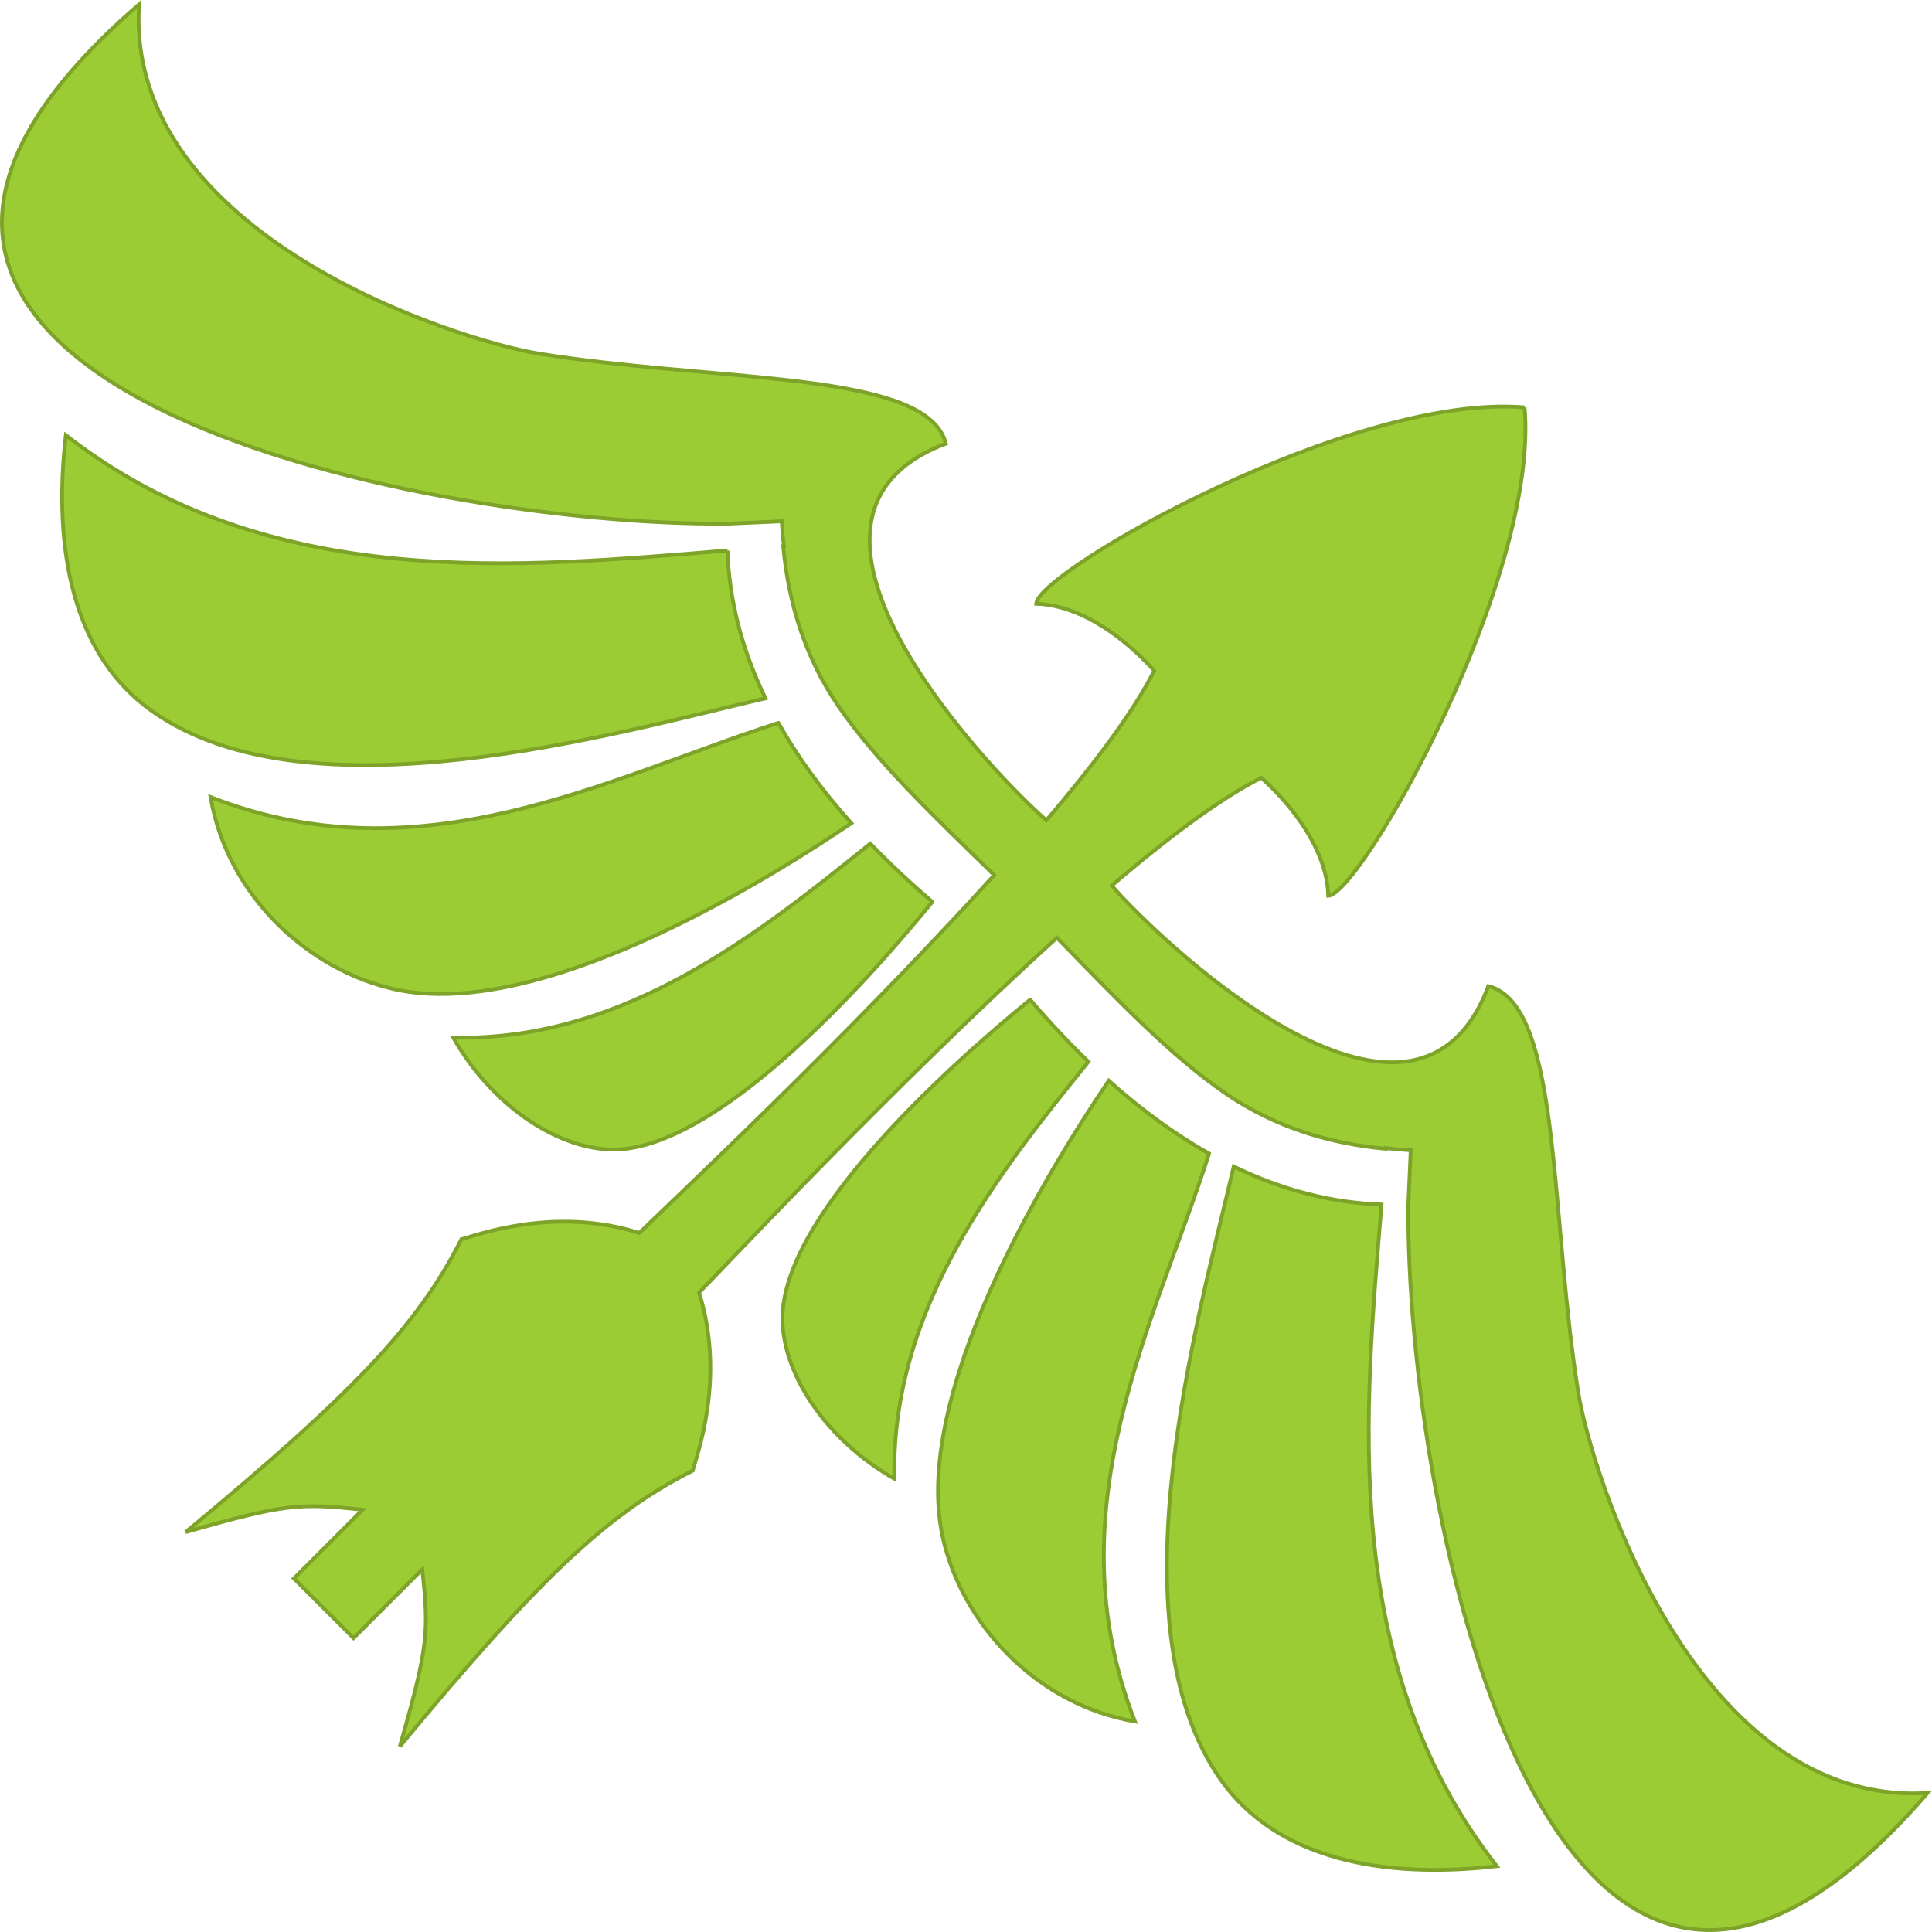
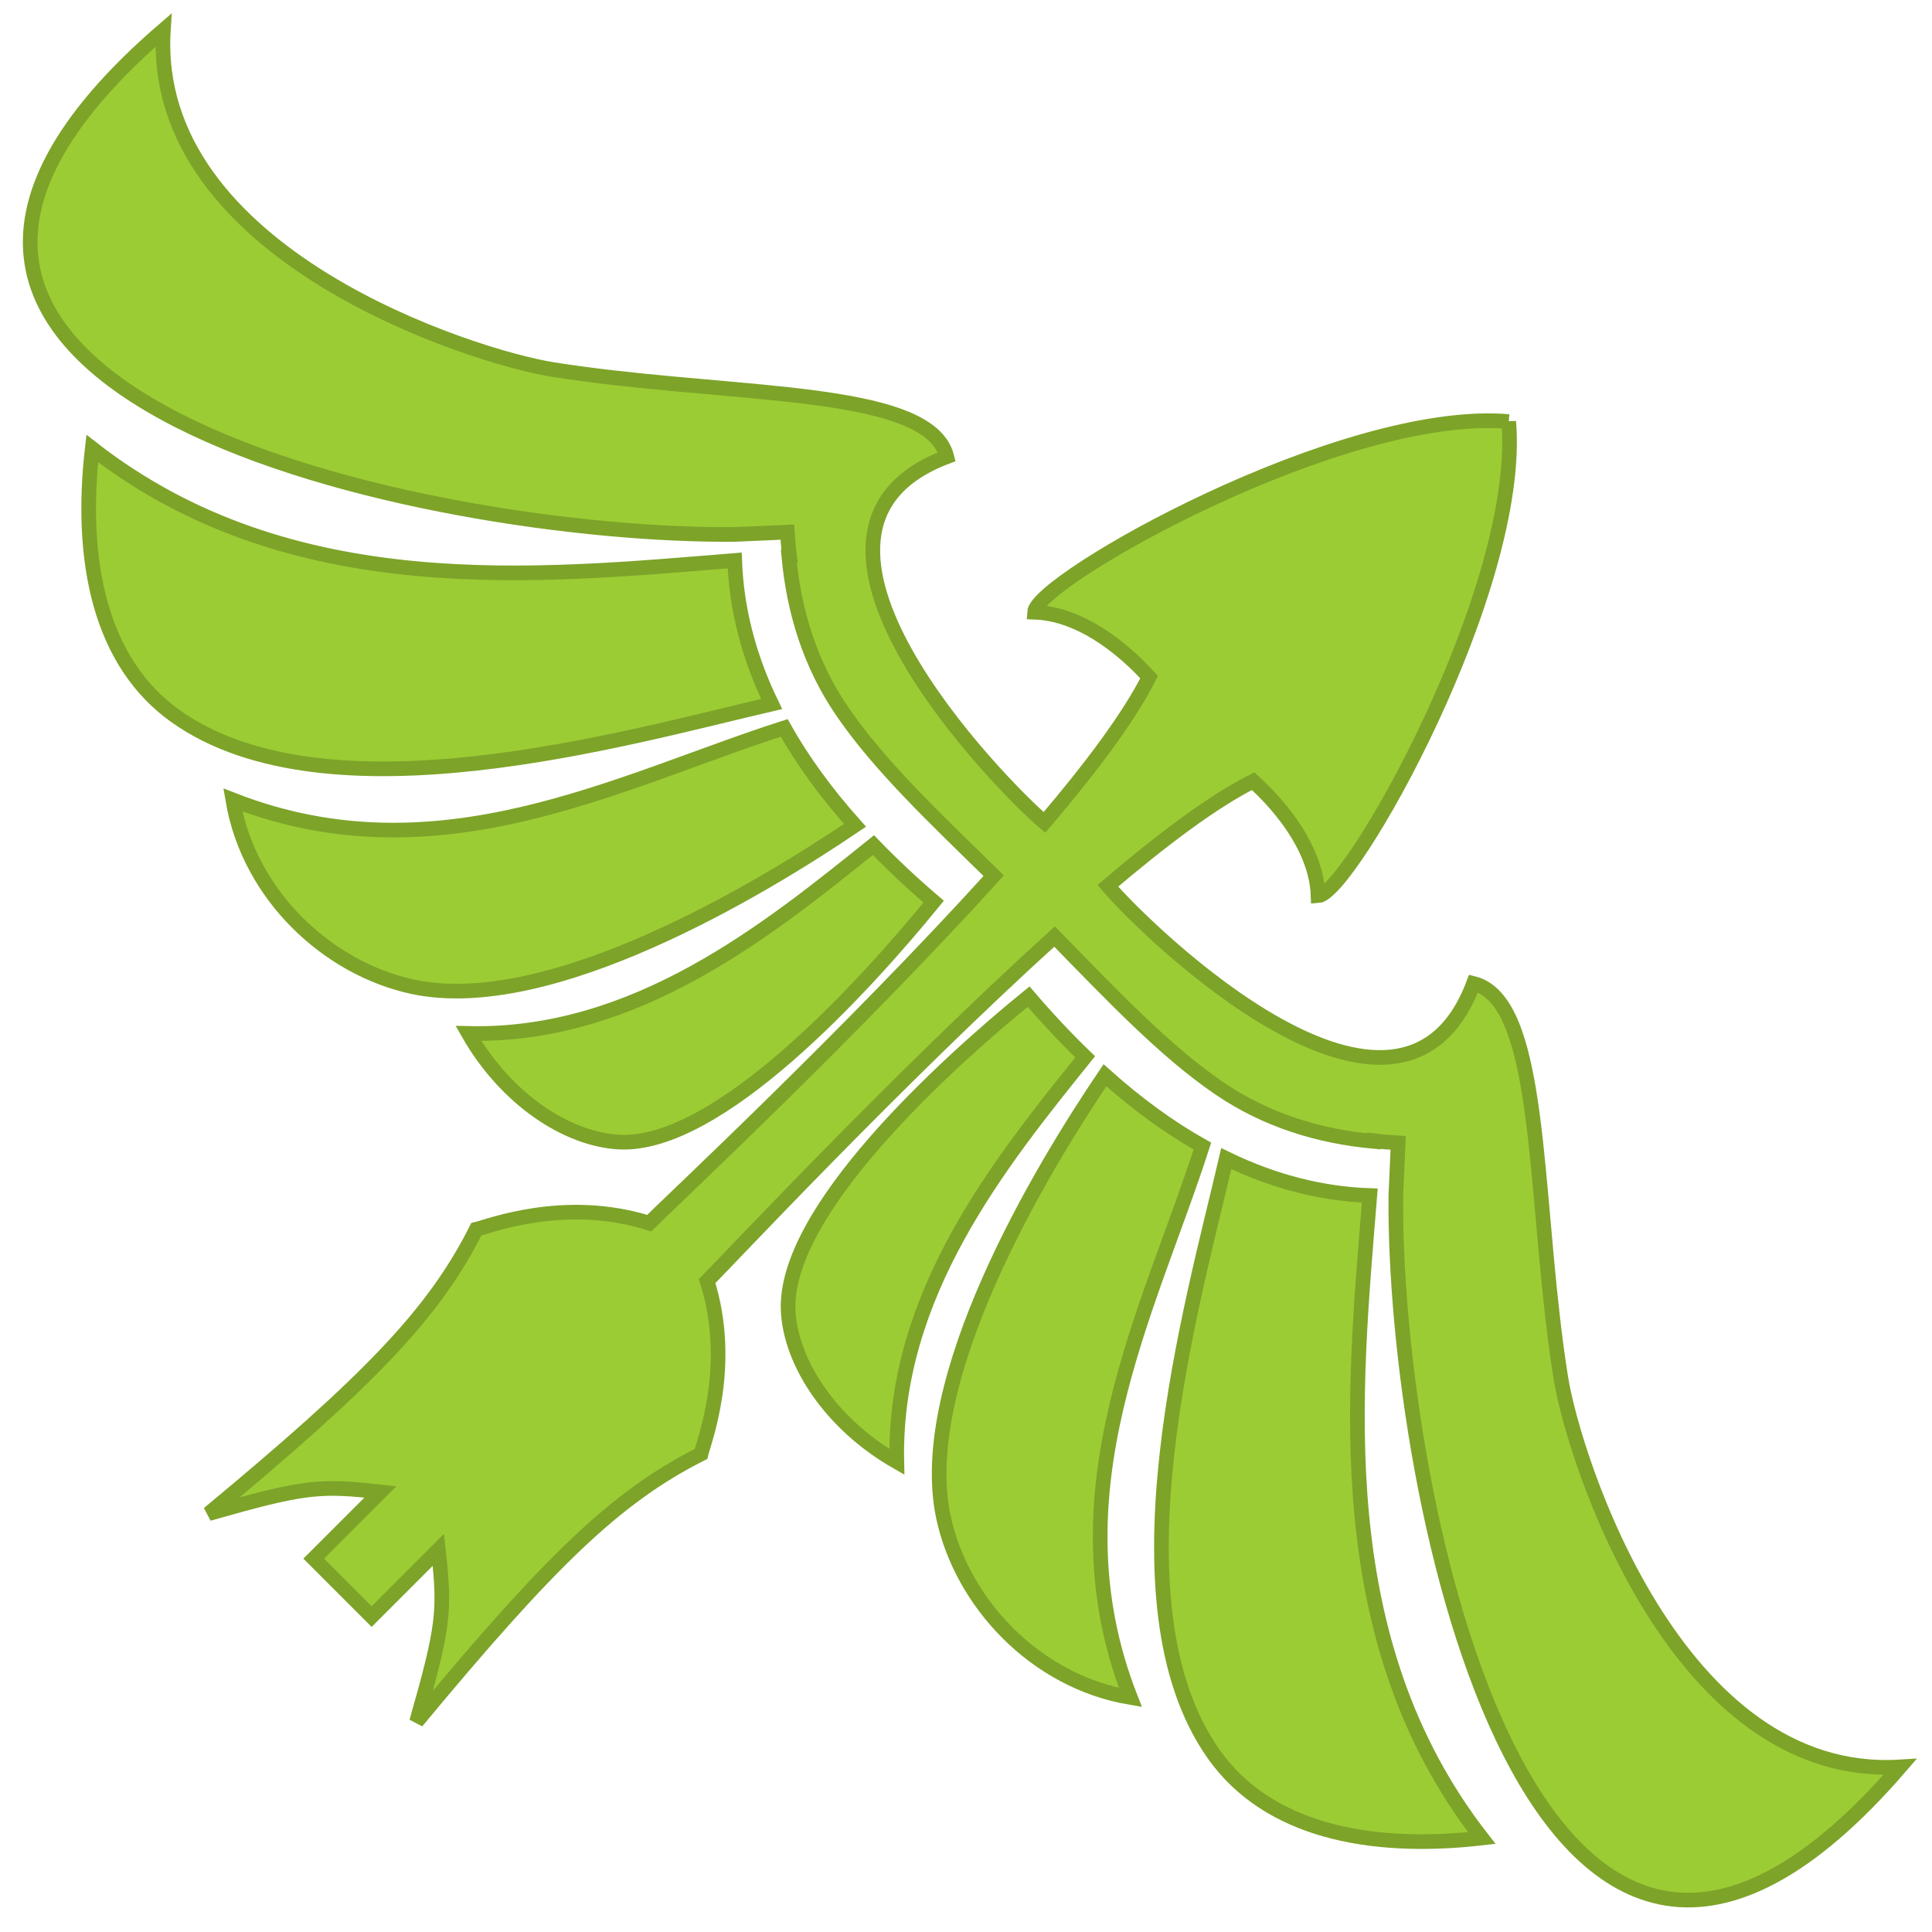
- <svg xmlns="http://www.w3.org/2000/svg" width="512.577" height="512.577" viewBox="0 0 512.577 512.577" version="1.1" id="svg1" xml:space="preserve">
-   <defs id="defs1">
-     <linearGradient id="swatch74">
-       <stop style="stop-color:#a19cad;stop-opacity:1;" offset="0" id="stop74" />
-     </linearGradient>
-     <linearGradient id="swatch73">
-       <stop style="stop-color:#6d687a;stop-opacity:1;" offset="0" id="stop73" />
-     </linearGradient>
-   </defs>
-   <g id="layer41" transform="translate(0.6543595,1.154401)">
-     <path id="path223" style="fill:#9bcc34;fill-opacity:1;stroke:#7da329;stroke-width:1;stroke-linecap:square;stroke-linejoin:miter;stroke-dasharray:none;stroke-opacity:1" d="m 403.834,106.935 c -45.608,-3.901 -129.068,43.379 -129.58,52.081 16.334,0.556 30.032,16.396 31.314,17.768 -5.421,10.793 -15.831,24.703 -28.593,39.686 -12.184,-10.348 -80.084,-79.776 -26.678,-99.923 -0.46,-1.819 -1.359,-3.442 -2.65,-4.891 C 235.169,97.647 186.053,99.641 142.557,92.704 120.788,89.233 32.441,61.253 36.237,-4.073374e-6 -79.478,99.846 110.548,138.54 192.373,137.778 l 14.383,-0.633 c 0.221,2.939 0.116,3.014 0.581,6.634 -0.066,0.005 -0.134,0.007 -0.2,0.012 1.377,14.819 5.682,29.299 14.597,42.34 10.027,14.668 24.99,28.899 41.385,44.889 -38.87,42.914 -88.461,89.26 -94.14,94.939 -23.087,-7.313 -44.011,0.944 -47.231,1.676 -11.732,23.274 -29.45,41.446 -73.158,77.704 26.37,-7.528 30.27,-7.77 46.95,-5.942 l -18.223,18.223 7.916,7.916 7.916,7.916 18.223,-18.223 c 1.828,16.68 1.586,20.58 -5.942,46.95 36.258,-43.708 54.43,-61.426 77.704,-73.158 0.733,-3.22 8.989,-24.144 1.676,-47.231 5.679,-5.679 52.025,-55.27 94.939,-94.14 15.989,16.395 30.221,31.359 44.889,41.385 13.041,8.915 27.521,13.22 42.34,14.597 0.005,-0.066 0.007,-0.134 0.012,-0.2 3.62,0.465 3.696,0.36 6.634,0.581 l -0.633,14.383 c -0.761,81.825 37.932,271.851 137.778,156.135 -61.253,3.797 -89.233,-84.55 -92.704,-106.319 -6.937,-43.496 -4.942,-92.612 -18.952,-105.091 -1.449,-1.291 -3.071,-2.19 -4.891,-2.65 -20.147,53.406 -89.575,-14.494 -99.923,-26.678 14.983,-12.762 28.893,-23.172 39.686,-28.593 1.373,1.282 17.212,14.98 17.768,31.314 8.702,-0.512 55.982,-83.972 52.081,-129.58 z m -211.488,37.959 c -54.01,4.351 -121.358,11.596 -175.542,-30.591 -3.502,30.588 2.001,58.433 22.867,73.2 41.612,29.45 123.031,5.847 162.766,-3.394 -6.371,-13.138 -9.631,-26.22 -10.091,-39.216 z m 173.529,173.529 c -12.995,-0.46 -26.078,-3.72 -39.216,-10.091 -9.241,39.735 -32.844,121.153 -3.394,162.766 14.767,20.866 42.613,26.369 73.2,22.867 C 354.279,439.781 361.524,372.432 365.875,318.423 Z M 205.864,190.644 c -45.186,14.489 -94.556,41.599 -150.658,19.669 4.422,26.193 26.087,46.114 49.199,51.065 37.517,8.036 95.174,-26.771 120.817,-44.117 -7.951,-8.888 -14.369,-17.763 -19.357,-26.617 z m 114.262,114.262 c -8.854,-4.988 -17.729,-11.407 -26.617,-19.357 -17.345,25.642 -52.152,83.3 -44.117,120.817 4.95,23.112 24.871,44.777 51.065,49.199 -21.93,-56.102 5.18,-105.472 19.669,-150.658 z m -73.416,-66.792 c -6.02,-5.152 -11.501,-10.303 -16.465,-15.45 -28.898,23.241 -65.003,52.497 -110.658,51.464 10.296,18.034 27.026,28.931 41.139,29.683 27.138,1.446 67.254,-42.694 85.984,-65.696 z M 272.656,264.06 c -23.002,18.73 -67.142,58.847 -65.696,85.984 0.752,14.113 11.648,30.843 29.683,41.139 -1.034,-45.655 28.223,-81.76 51.464,-110.658 -5.147,-4.963 -10.298,-10.445 -15.45,-16.465 z" />
+ <svg xmlns="http://www.w3.org/2000/svg" width="100%" height="100%" viewBox="0 0 1058 1058" version="1.1" xml:space="preserve" style="fill-rule:evenodd;clip-rule:evenodd;stroke-linecap:square;">
+   <g transform="matrix(1,0,0,1,-6.845796,-6.845796)">
+     <g id="galeshot" transform="matrix(2.004217,0,0,2.004217,23.68203,23.373)">
+       <path d="M403.834,106.935C358.227,103.034 274.767,150.314 274.255,159.016C290.589,159.572 304.287,175.411 305.569,176.784C300.148,187.578 289.738,201.487 276.976,216.47C264.792,206.122 196.892,136.694 250.298,116.547C249.838,114.728 248.939,113.106 247.648,111.656C235.169,97.647 186.053,99.641 142.557,92.704C120.788,89.233 32.441,61.253 36.237,-0C-79.478,99.846 110.548,138.54 192.373,137.778L206.756,137.145C206.977,140.084 206.871,140.159 207.336,143.779C207.27,143.784 207.203,143.786 207.137,143.791C208.513,158.611 212.819,173.09 221.734,186.131C231.76,200.799 246.724,215.031 263.119,231.02C224.248,273.934 174.658,320.28 168.978,325.959C145.891,318.646 124.967,326.903 121.747,327.635C110.015,350.91 92.297,369.082 48.59,405.34C74.96,397.812 78.86,397.57 95.54,399.398L77.317,417.62L85.232,425.536L93.148,433.452L111.371,415.229C113.199,431.909 112.957,435.809 105.429,462.179C141.687,418.471 159.859,400.753 183.133,389.021C183.866,385.801 192.122,364.877 184.81,341.79C190.489,336.111 236.834,286.52 279.748,247.65C295.738,264.045 309.969,279.008 324.637,289.035C337.678,297.95 352.158,302.255 366.977,303.632C366.982,303.566 366.984,303.498 366.989,303.432C370.609,303.897 370.685,303.792 373.624,304.013L372.99,318.396C372.229,400.221 410.922,590.247 510.769,474.531C449.515,478.328 421.536,389.981 418.064,368.212C411.128,324.716 413.122,275.6 399.112,263.121C397.663,261.83 396.041,260.931 394.222,260.471C374.074,313.877 304.646,245.977 294.298,233.792C309.281,221.031 323.191,210.621 333.984,205.2C335.357,206.482 351.196,220.18 351.753,236.514C360.455,236.002 407.734,152.542 403.834,106.934L403.834,106.935ZM192.346,144.893C138.337,149.245 70.988,156.49 16.805,114.302C13.303,144.89 18.806,172.735 39.672,187.503C81.284,216.953 162.703,193.35 202.437,184.109C196.066,170.972 192.807,157.889 192.346,144.893ZM365.875,318.423C352.88,317.962 339.797,314.703 326.66,308.331C317.419,348.066 293.816,429.485 323.266,471.097C338.034,491.963 365.879,497.466 396.467,493.964C354.279,439.781 361.524,372.432 365.875,318.423ZM205.864,190.644C160.677,205.132 111.308,232.243 55.206,210.313C59.627,236.506 81.293,256.427 104.404,261.377C141.921,269.413 199.579,234.606 225.221,217.261C217.27,208.373 210.852,199.498 205.864,190.644ZM320.125,304.905C311.271,299.917 302.396,293.499 293.508,285.548C276.163,311.19 241.356,368.848 249.392,406.364C254.342,429.476 274.263,451.142 300.456,455.563C278.526,399.461 305.637,350.092 320.125,304.905ZM246.709,238.113C240.689,232.961 235.207,227.81 230.244,222.663C201.346,245.904 165.241,275.16 119.586,274.127C129.881,292.161 146.612,303.057 160.724,303.809C187.862,305.256 227.978,261.115 246.709,238.113ZM272.656,264.06C249.654,282.79 205.513,322.907 206.96,350.044C207.712,364.157 218.608,380.887 236.642,391.183C235.609,345.528 264.865,309.423 288.106,280.525C282.959,275.561 277.808,270.08 272.656,264.06Z" style="fill:rgb(155,204,52);fill-rule:nonzero;stroke:rgb(125,163,41);stroke-width:4px;" />
+     </g>
  </g>
</svg>
